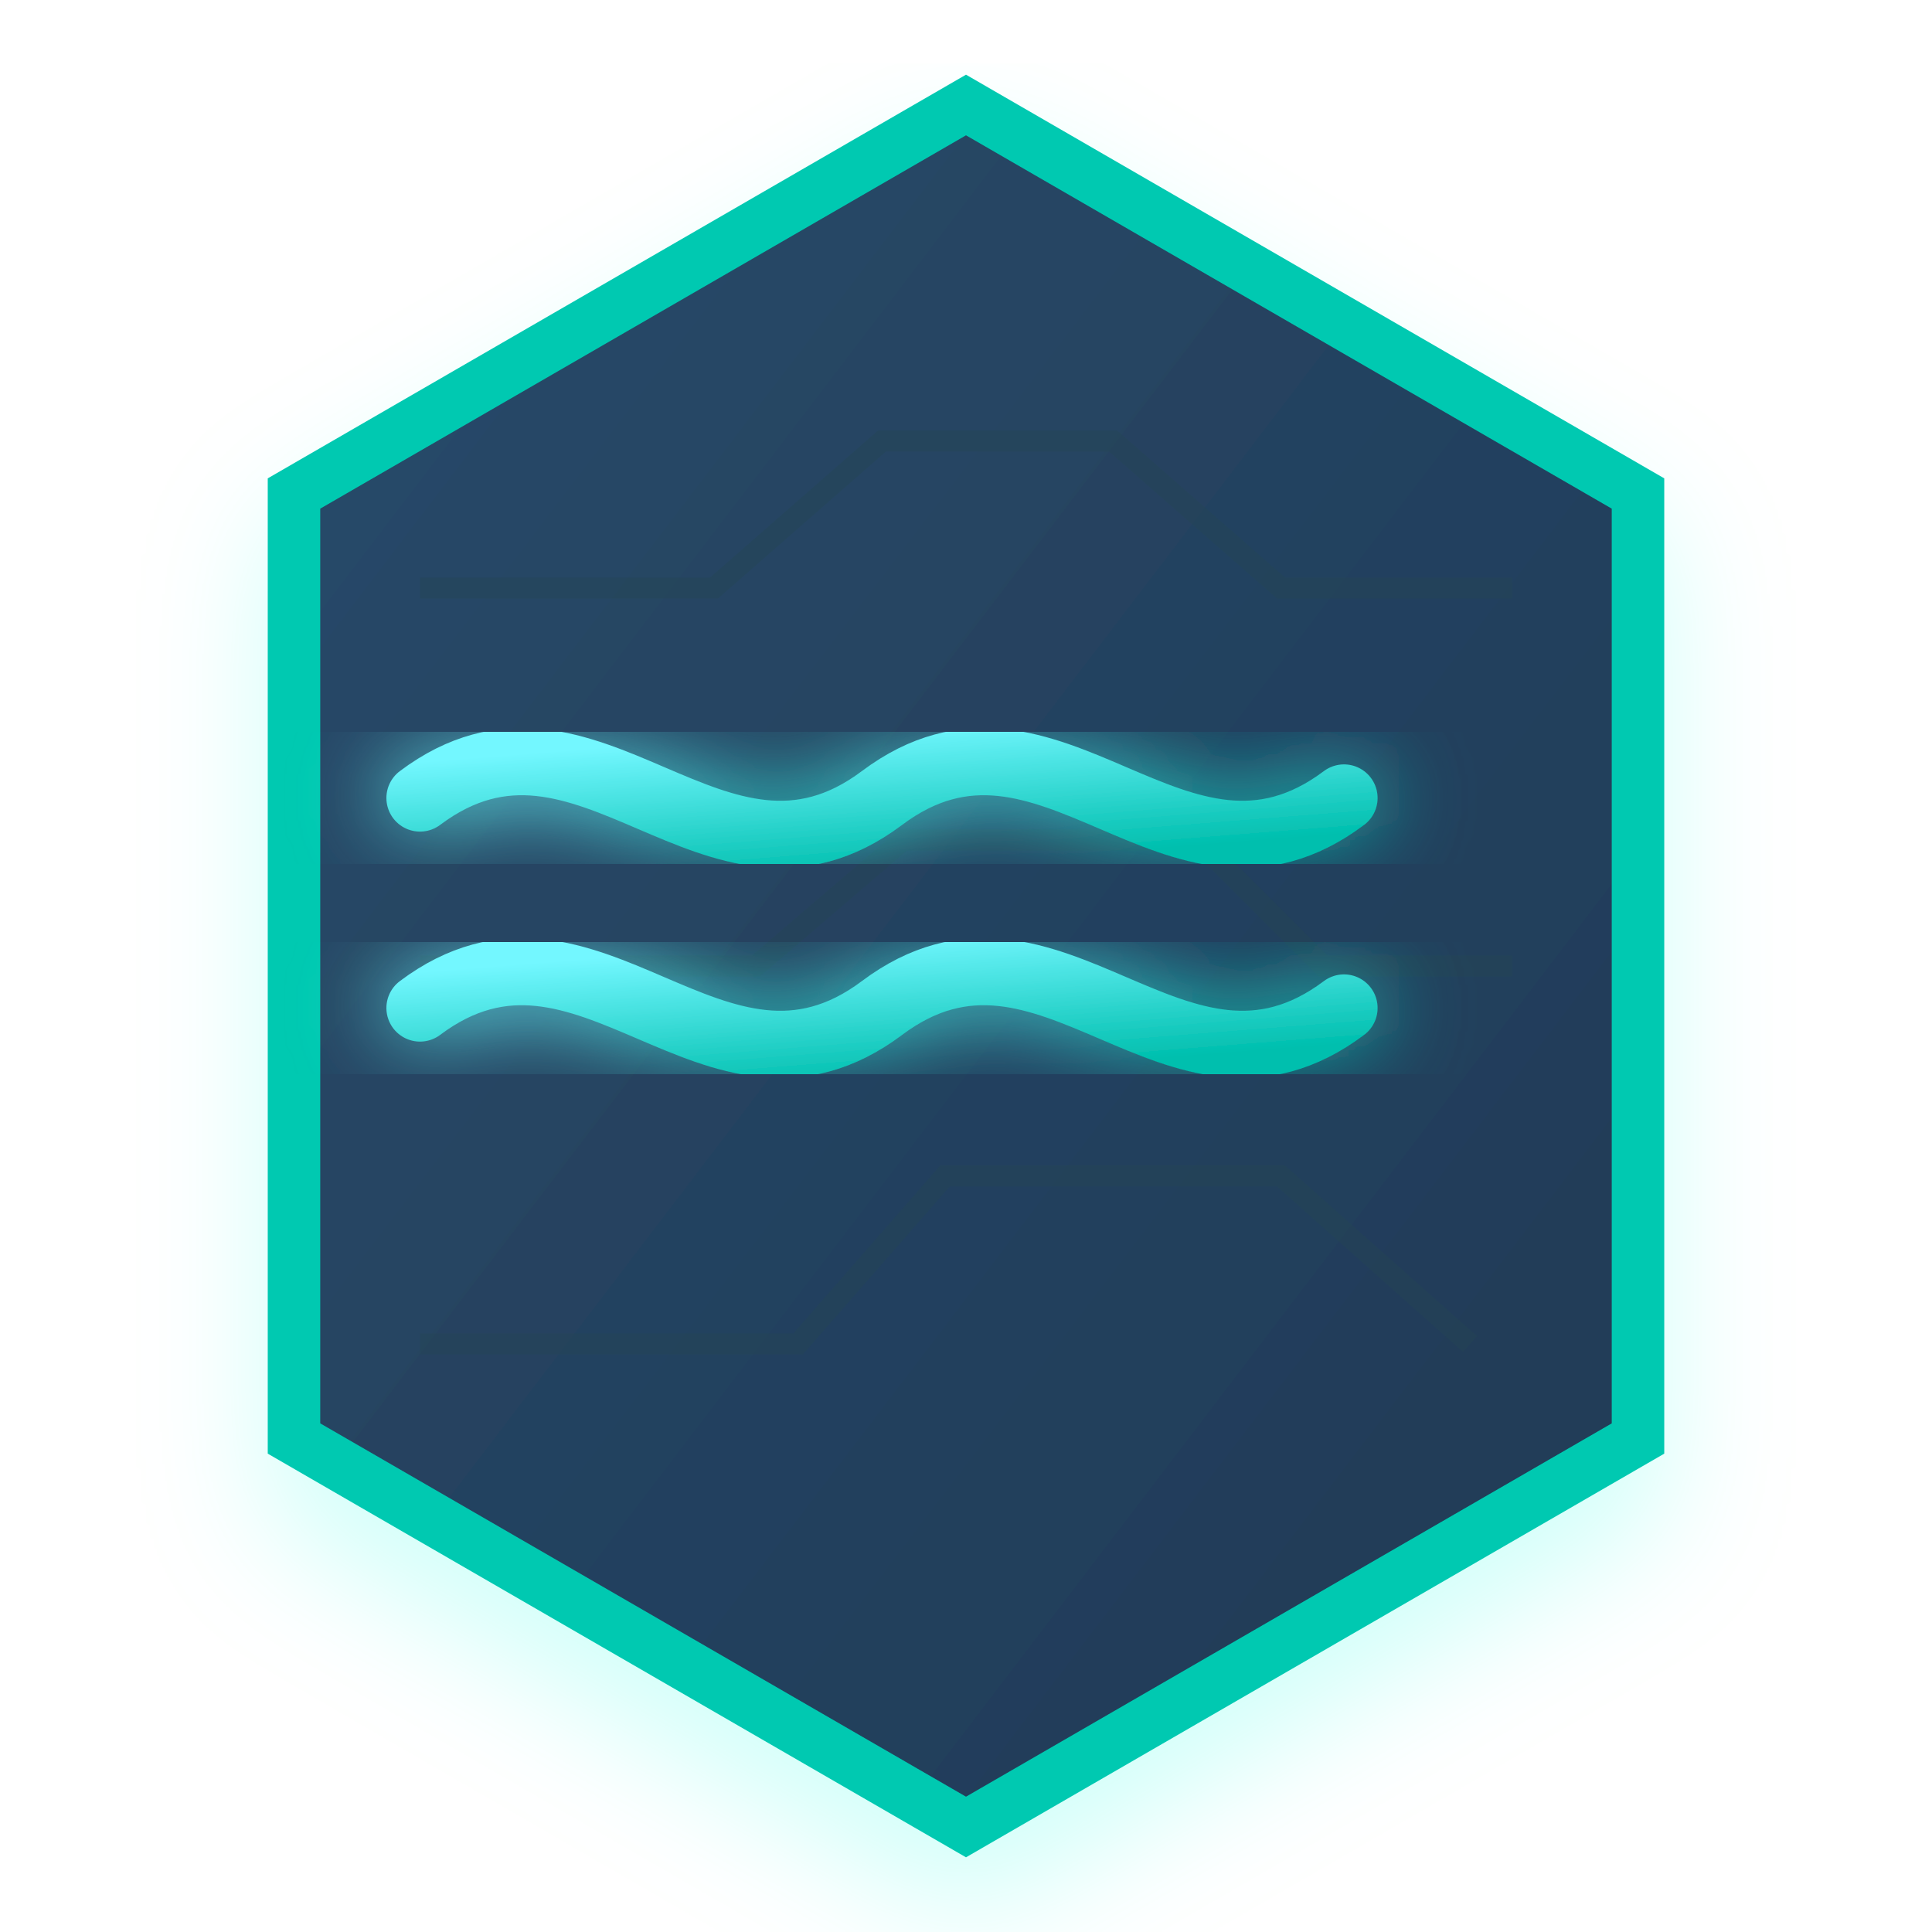
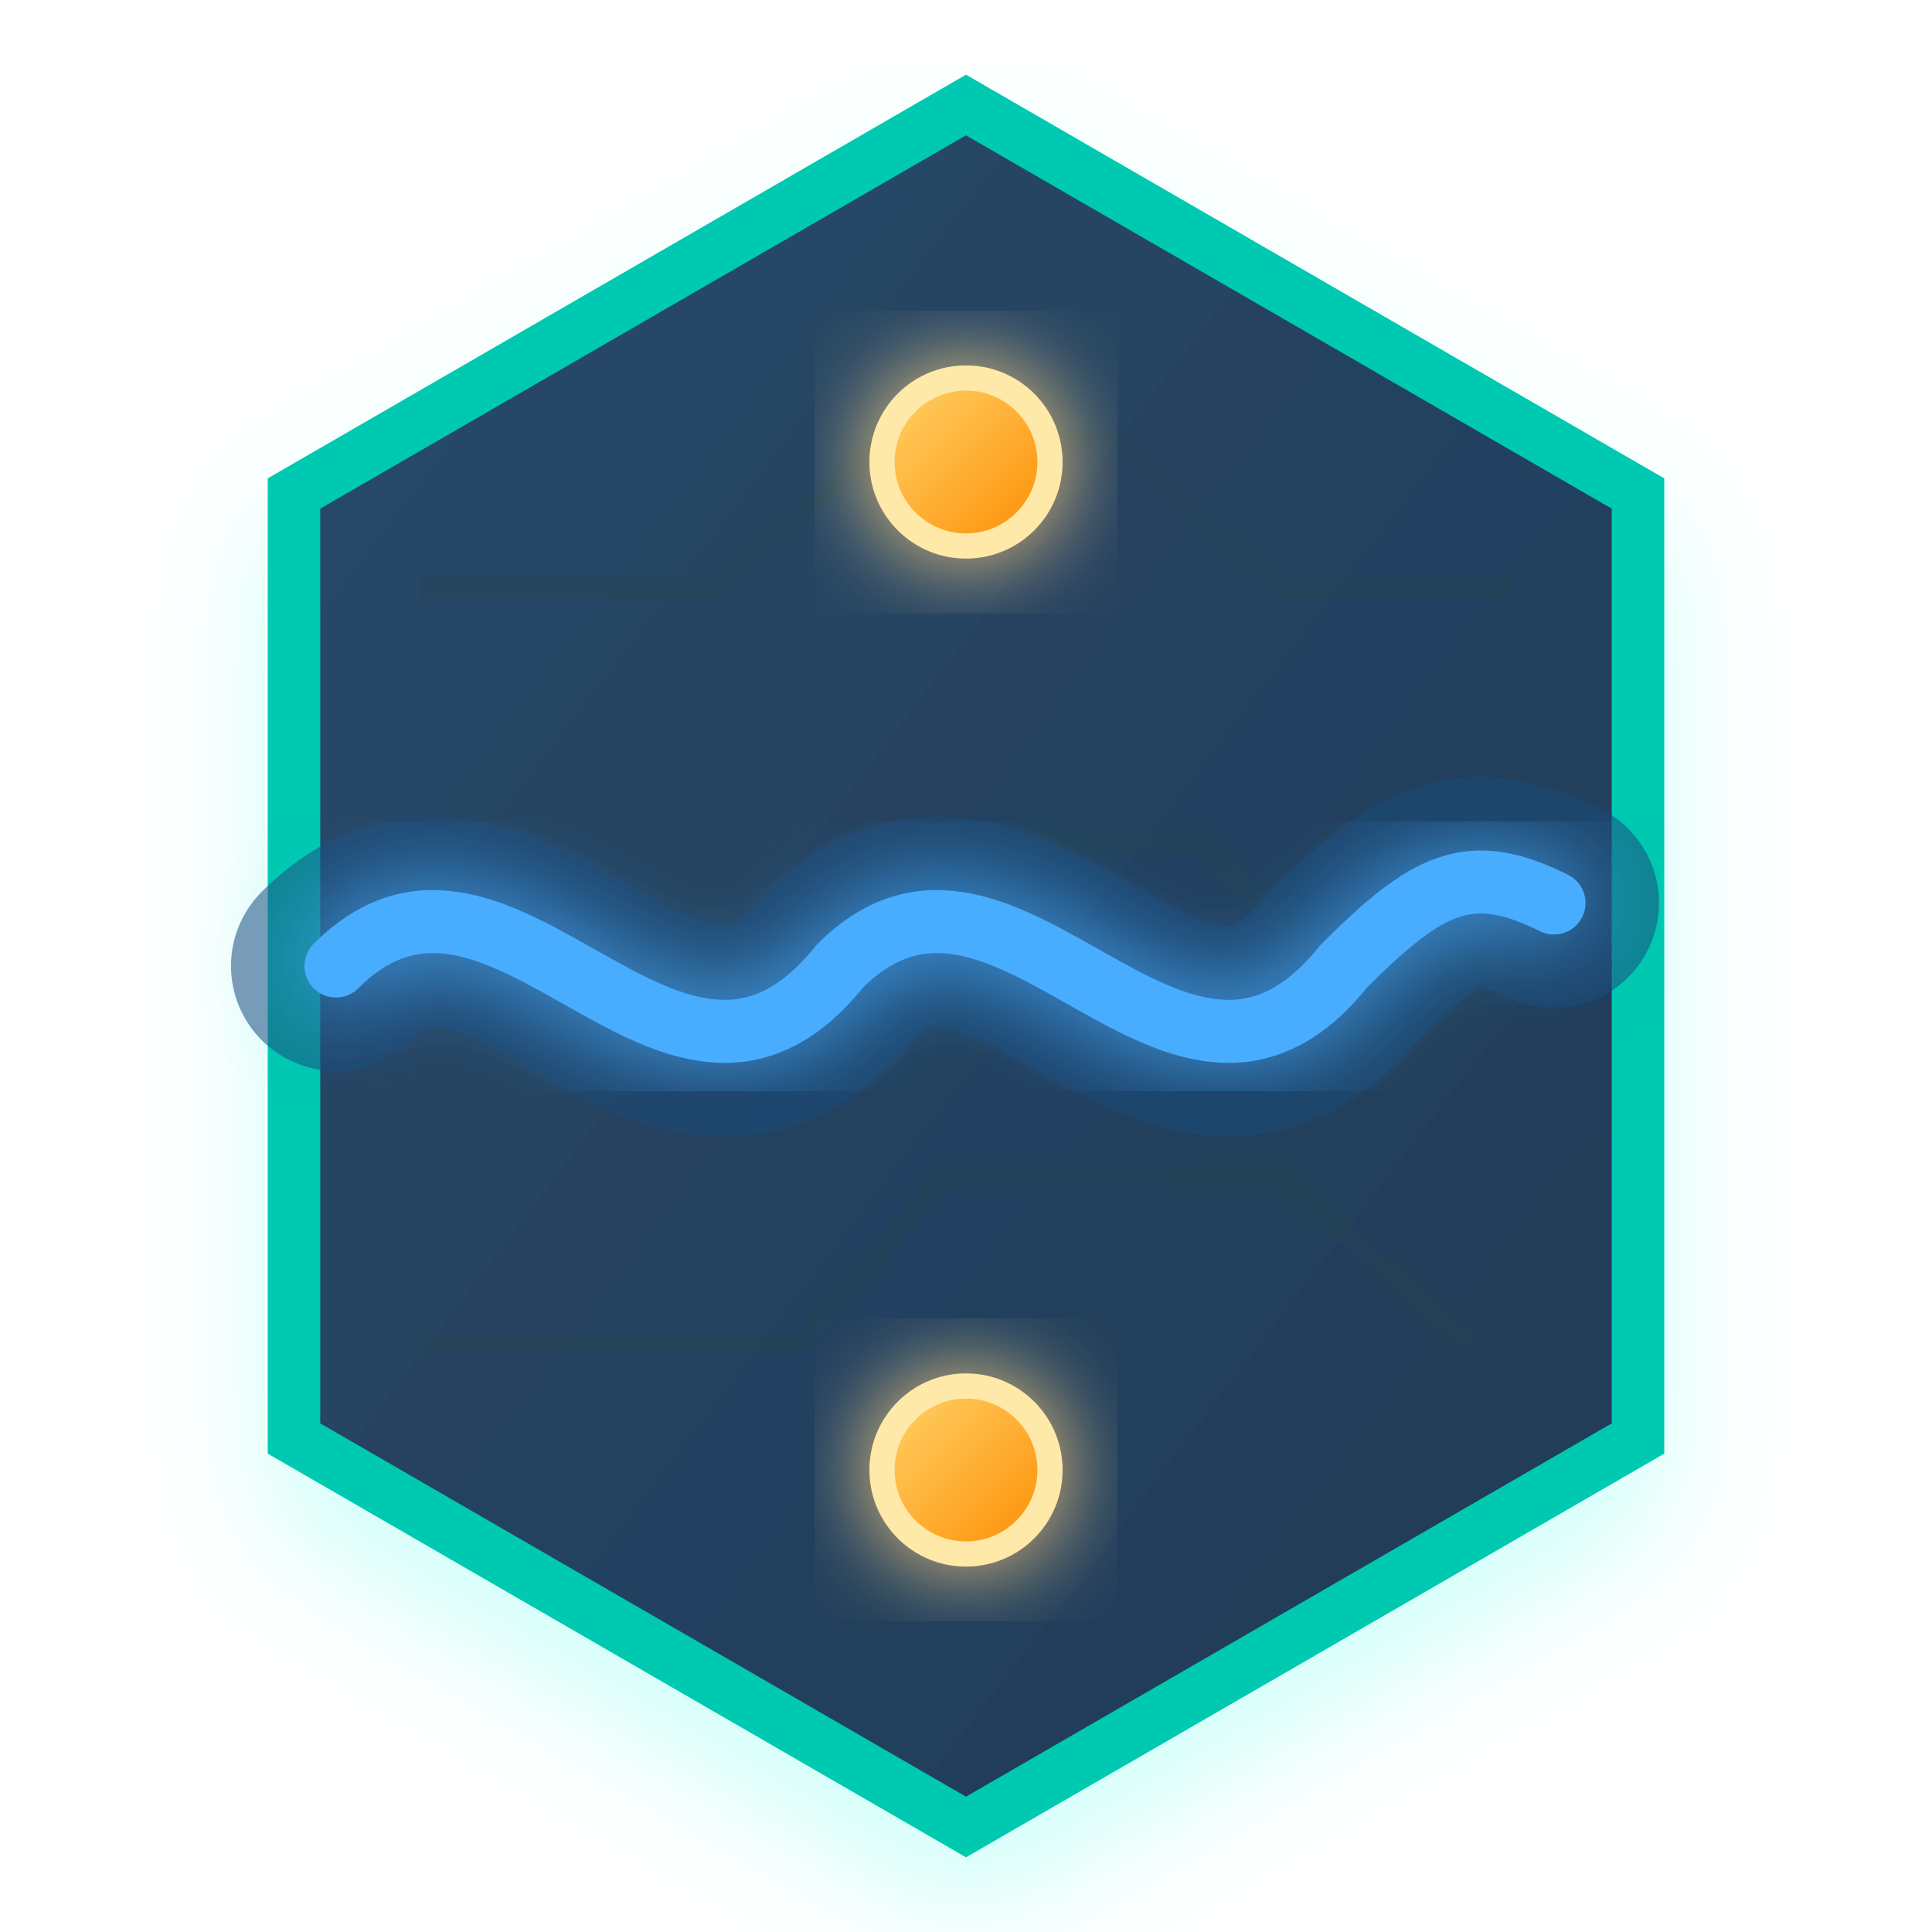
- <svg xmlns="http://www.w3.org/2000/svg" width="92" height="92" viewBox="0 0 92 92" role="img" aria-label="Digitise Stream Crossing">
+ <svg xmlns="http://www.w3.org/2000/svg" width="92" height="92" viewBox="0 0 92 92" role="img" aria-label="Stream Crossing">
  <defs>
    <linearGradient id="bg" x1="0" y1="0" x2="1" y2="1">
      <stop offset="0" stop-color="#2A4A6A" />
      <stop offset="1" stop-color="#1E3A55" />
    </linearGradient>
    <linearGradient id="cyan" x1="0" y1="0" x2="1" y2="1">
      <stop offset="0" stop-color="#73F7FF" />
      <stop offset="1" stop-color="#00BFAE" />
    </linearGradient>
+     <linearGradient id="grn" x1="0" y1="0" x2="1" y2="1">
+       <stop offset="0" stop-color="#4AFF91" />
+       <stop offset="1" stop-color="#00C95A" />
+     </linearGradient>
    <linearGradient id="orange" x1="0" y1="0" x2="1" y2="1">
      <stop offset="0" stop-color="#FFD66B" />
      <stop offset="1" stop-color="#FF8A00" />
+     </linearGradient>
+     <linearGradient id="red" x1="0" y1="0" x2="1" y2="1">
+       <stop offset="0" stop-color="#FF6B6B" />
+       <stop offset="1" stop-color="#CC2020" />
    </linearGradient>
    <filter id="glow" x="-40%" y="-40%" width="180%" height="180%">
      <feGaussianBlur stdDeviation="2.2" result="b" />
      <feMerge>
        <feMergeNode in="b" />
        <feMergeNode in="SourceGraphic" />
      </feMerge>
    </filter>
    <filter id="soft" x="-20%" y="-20%" width="140%" height="140%">
      <feDropShadow dx="0" dy="3" stdDeviation="3" flood-color="#00FFE0" flood-opacity="0.18" />
    </filter>
    <style>
-       .tile{fill:url(#bg);stroke:#00C9B1;stroke-width:2.5;opacity:1;filter:url(#soft)}
+       .tile{fill:url(#bg);stroke:#00C9B1;stroke-width:2.5;filter:url(#soft)}
      .map{fill:none;stroke:#234653;stroke-width:1;opacity:.42}
      .c{fill:none;stroke:url(#cyan);stroke-width:3.2;stroke-linecap:round;stroke-linejoin:round;filter:url(#glow)}
-       .ct{fill:url(#cyan);stroke:#DFFFFF;stroke-width:1.2;filter:url(#glow)}
+       .cf{fill:url(#cyan);stroke:#DFFFFF;stroke-width:1.2;filter:url(#glow)}
+       .g{fill:none;stroke:url(#grn);stroke-width:3.2;stroke-linecap:round;stroke-linejoin:round;filter:url(#glow)}
+       .gf{fill:url(#grn);stroke:#C8FFE0;stroke-width:1.2;filter:url(#glow)}
      .o{fill:none;stroke:url(#orange);stroke-width:3.2;stroke-linecap:round;stroke-linejoin:round;filter:url(#glow)}
-       .ot{fill:url(#orange);stroke:#FFE9A8;stroke-width:1.2;filter:url(#glow)}
+       .of{fill:url(#orange);stroke:#FFE9A8;stroke-width:1.2;filter:url(#glow)}
+       .r{fill:none;stroke:url(#red);stroke-width:3.2;stroke-linecap:round;stroke-linejoin:round;filter:url(#glow)}
+       .rf{fill:url(#red);stroke:#FFB0B0;stroke-width:1.2;filter:url(#glow)}
      .w{fill:none;stroke:#EAFBFF;stroke-width:2.6;stroke-linecap:round;stroke-linejoin:round}
      .dot{fill:#EAFBFF;stroke:#AFFFF8;stroke-width:1.6;filter:url(#glow)}
-       .txt{font-family:Arial, Helvetica, sans-serif;font-size:15px;font-weight:700;fill:#FFE4A3;text-anchor:middle}
    </style>
  </defs>
  <polygon class="tile" points="46,5 78,23.5 78,68.5 46,87 14,68.5 14,23.5" />
  <path class="map" d="M20 28h14l8-7h11l8 7h11M20 46h16l7-6h14l6 6h9M20 64h18l7-8h16l9 8" />
-   <path class="c" d="M22 58h48" />
-   <path class="c" d="M20 38c8-6 14 6 22 0s14 6 22 0" />
-   <path class="c" d="M20 48c8-6 14 6 22 0s14 6 22 0" />
-   <path class="o" d="M46 32v31" />
+   <path style="fill:none;stroke:#1A4A7A;stroke-width:10;stroke-linecap:round;opacity:0.55" d="M16 46C24 38 32 56 40 46C48 38 56 56 64 46C68 42 70 41 74 43" />
+   <path style="fill:none;stroke:#4AADFF;stroke-width:3;stroke-linecap:round;filter:url(#glow)" d="M16 46C24 38 32 56 40 46C48 38 56 56 64 46C68 42 70 41 74 43" />
+   <path class="o" d="M46 22v48" />
+   <circle class="of" cx="46" cy="22" r="4" />
+   <circle class="of" cx="46" cy="70" r="4" />
</svg>
